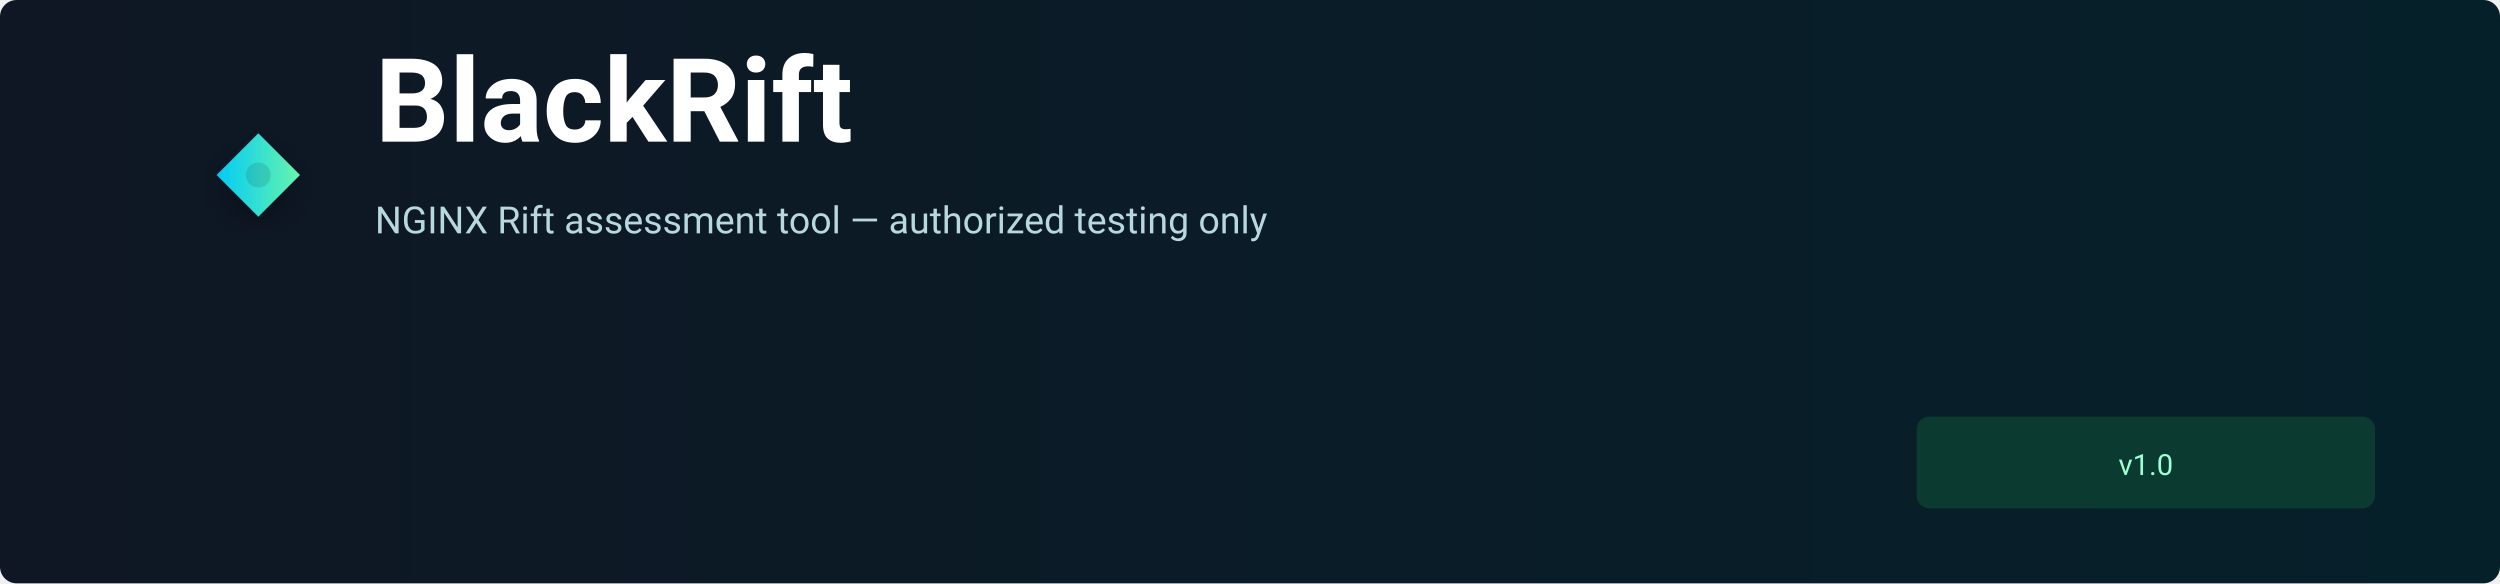
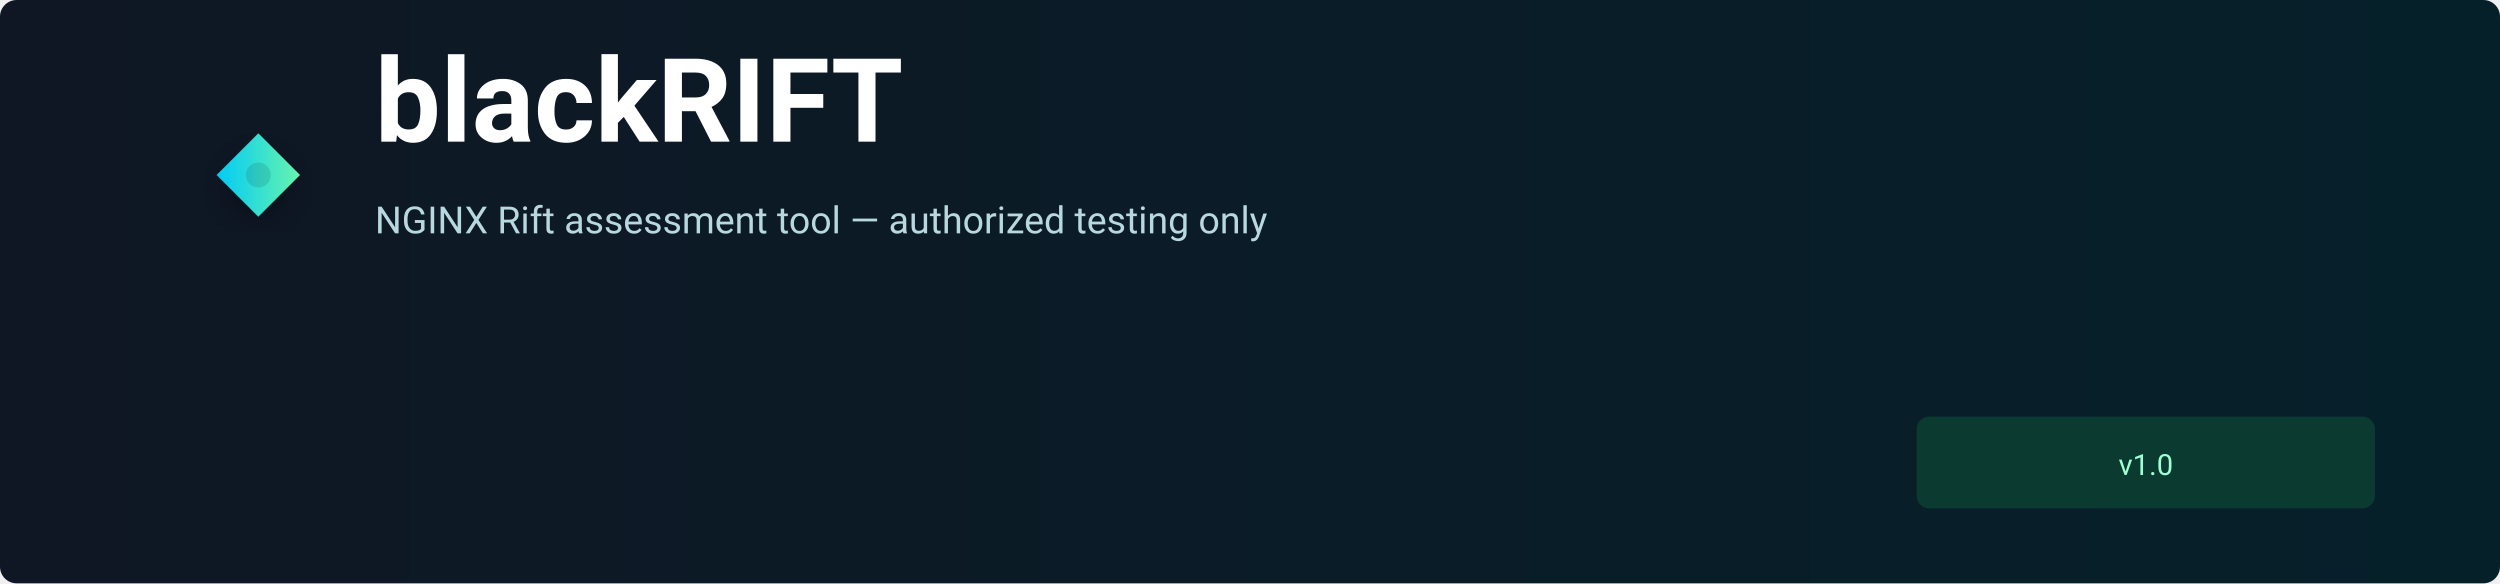
- <svg xmlns="http://www.w3.org/2000/svg" width="1200" height="280" viewBox="0 0 1200 280" role="img" aria-label="BlackRift banner">
+ <svg xmlns="http://www.w3.org/2000/svg" width="1200" height="280" viewBox="0 0 1200 280" role="img" aria-label="blackRIFT banner">
  <defs>
    <linearGradient id="g" x1="0" x2="1">
      <stop offset="0%" stop-color="#0f1724" />
      <stop offset="100%" stop-color="#06202a" />
    </linearGradient>
    <linearGradient id="accent" x1="0" x2="1">
      <stop offset="0%" stop-color="#00d4ff" />
      <stop offset="100%" stop-color="#6cffb4" />
    </linearGradient>
    <filter id="shadow" x="-20%" y="-20%" width="140%" height="140%">
      <feDropShadow dx="0" dy="6" stdDeviation="10" flood-color="#000" flood-opacity="0.4" />
    </filter>
  </defs>
  <rect width="100%" height="100%" fill="url(#g)" rx="8" />
  <g transform="translate(40,20)">
    <g transform="translate(40,40) scale(1)">
      <path d="M44 4 L64 24 L44 44 L24 24 Z" fill="url(#accent)" filter="url(#shadow)" opacity="0.95" />
      <circle cx="44" cy="24" r="6" fill="#001219" opacity="0.12" />
    </g>
    <g transform="translate(140,48)">
-       <text x="0" y="0" font-family="Segoe UI, Roboto, Arial, sans-serif" font-size="56" font-weight="700" fill="#ffffff">BlackRift</text>
+       <text x="0" y="0" font-family="Segoe UI, Roboto, Arial, sans-serif" font-size="56" font-weight="700" fill="#ffffff">blackRIFT</text>
      <text x="0" y="44" font-family="Segoe UI, Roboto, Arial, sans-serif" font-size="18" fill="#b8d8df">NGINX Rift assessment tool — authorized testing only</text>
    </g>
  </g>
  <g transform="translate(920,200)">
    <rect x="0" y="0" width="220" height="44" rx="6" fill="#0b3b30" />
    <text x="110" y="28" text-anchor="middle" font-family="Segoe UI, Roboto, Arial, sans-serif" font-size="14" fill="#9fffd4">v1.0</text>
  </g>
</svg>
